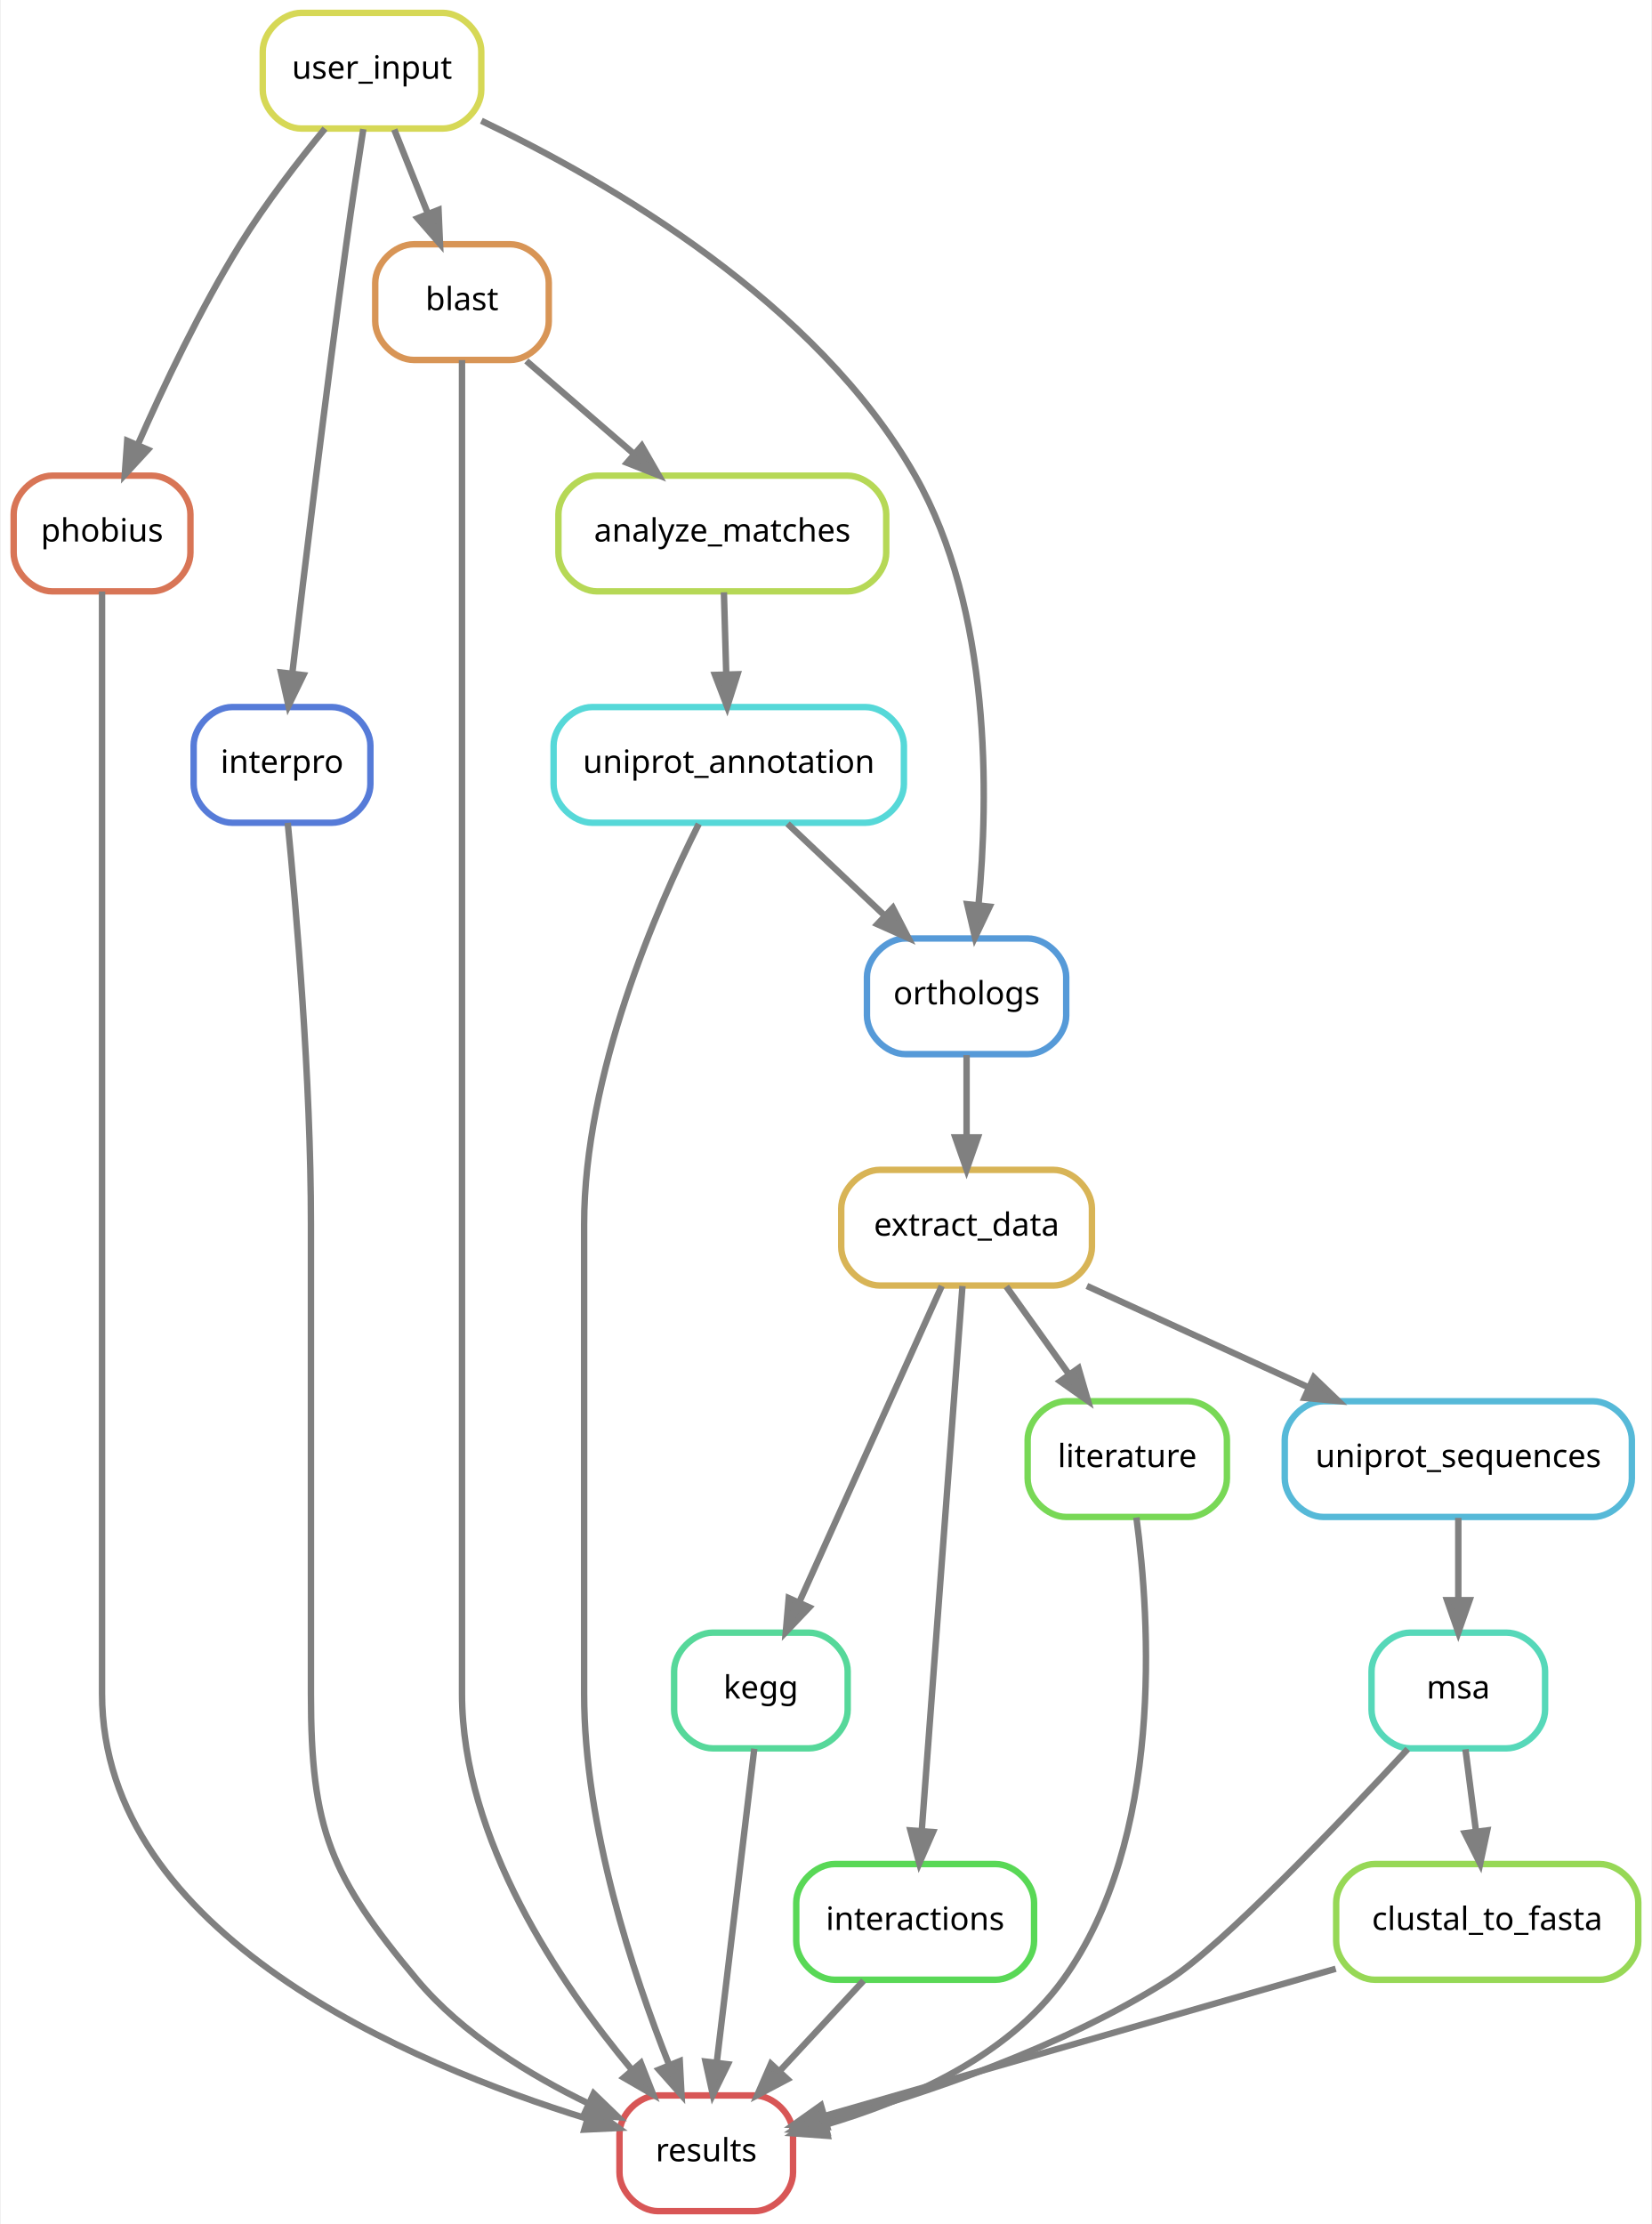
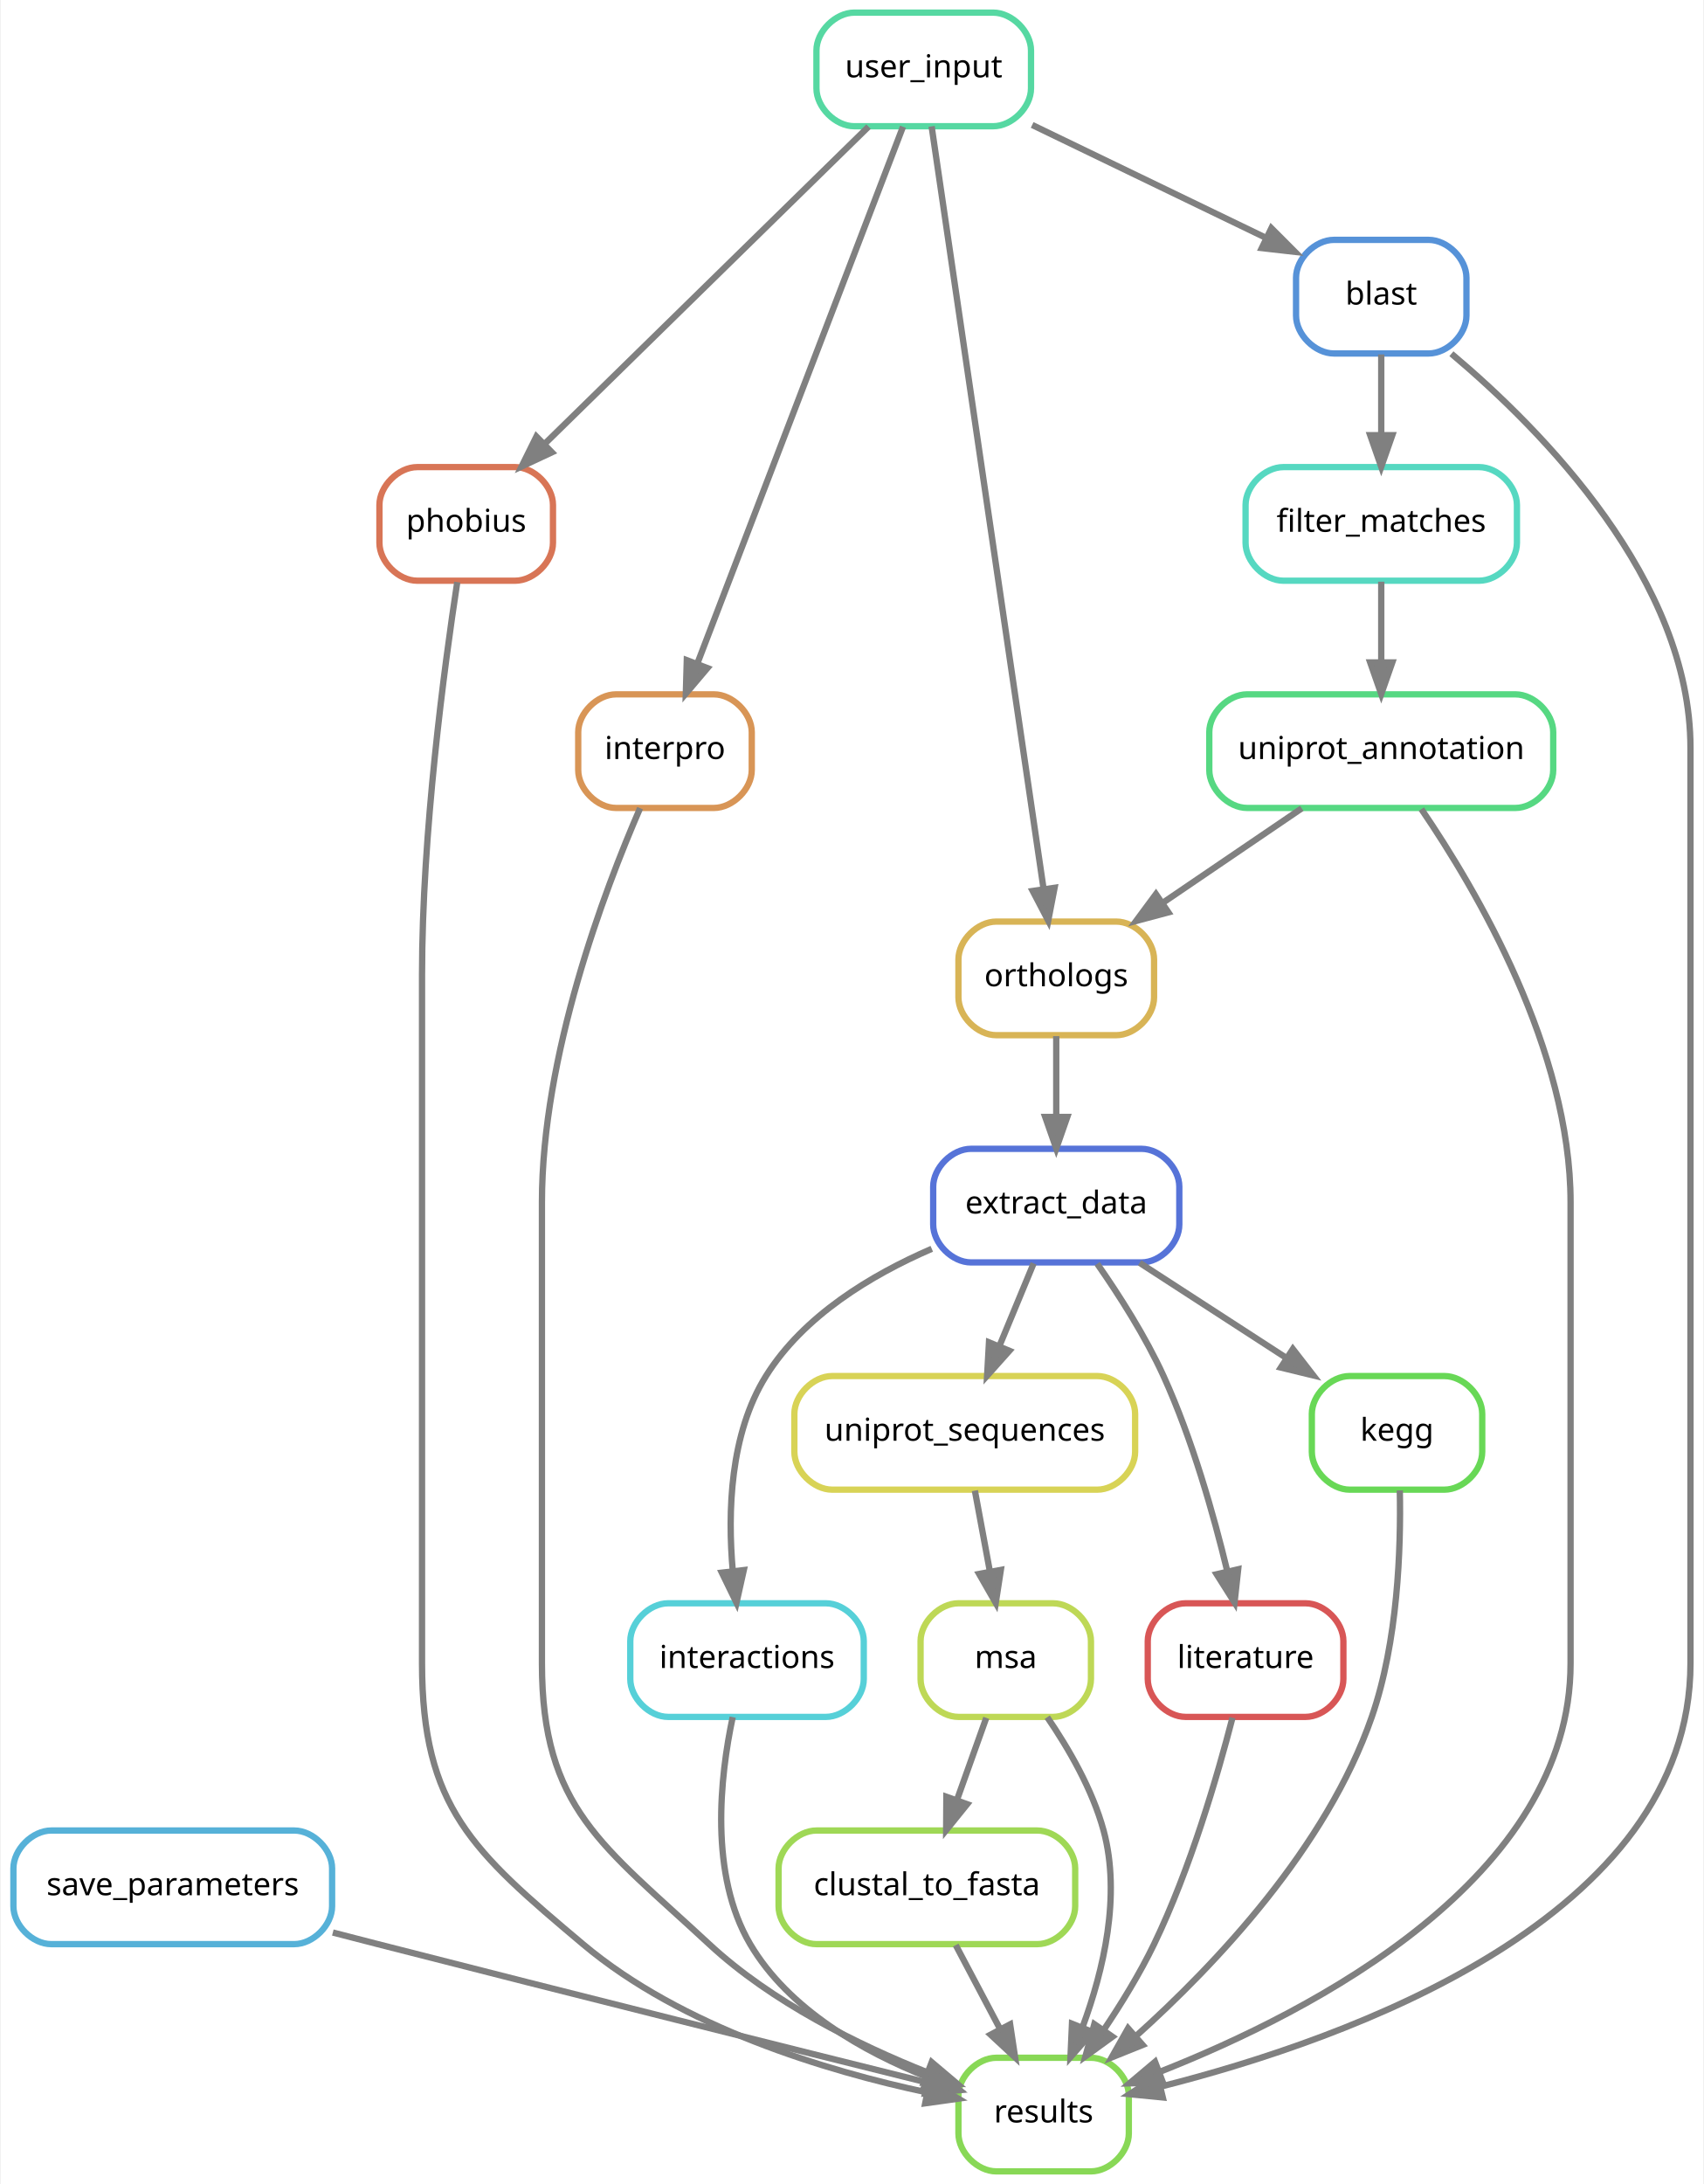
- <svg xmlns="http://www.w3.org/2000/svg" width="514pt" height="692pt" viewBox="0.00 0.00 513.50 692.00">
+ <svg xmlns="http://www.w3.org/2000/svg" width="540pt" height="692pt" viewBox="0.00 0.00 539.50 692.00">
  <g id="graph0" class="graph" transform="scale(1 1) rotate(0) translate(4 688)">
-     <polygon fill="white" stroke="none" points="-4,4 -4,-688 509.5,-688 509.5,4 -4,4" />
+     <polygon fill="white" stroke="none" points="-4,4 -4,-688 535.5,-688 535.5,4 -4,4" />
    <g id="node1" class="node">
-       <path fill="none" stroke="#d87556" stroke-width="2" d="M43,-540C43,-540 12,-540 12,-540 6,-540 0,-534 0,-528 0,-528 0,-516 0,-516 0,-510 6,-504 12,-504 12,-504 43,-504 43,-504 49,-504 55,-510 55,-516 55,-516 55,-528 55,-528 55,-534 49,-540 43,-540" />
-       <text text-anchor="middle" x="27.5" y="-519.5" font-family="sans" font-size="10.00">phobius</text>
+       <path fill="none" stroke="#56b1d8" stroke-width="2" d="M89,-108C89,-108 12,-108 12,-108 6,-108 0,-102 0,-96 0,-96 0,-84 0,-84 0,-78 6,-72 12,-72 12,-72 89,-72 89,-72 95,-72 101,-78 101,-84 101,-84 101,-96 101,-96 101,-102 95,-108 89,-108" />
+       <text text-anchor="middle" x="50.5" y="-87.5" font-family="sans" font-size="10.00">save_parameters</text>
+     </g>
+     <g id="node11" class="node">
+       <path fill="none" stroke="#88d856" stroke-width="2" d="M341.5,-36C341.5,-36 311.5,-36 311.5,-36 305.5,-36 299.5,-30 299.5,-24 299.5,-24 299.5,-12 299.5,-12 299.5,-6 305.5,-0 311.5,-0 311.5,-0 341.5,-0 341.5,-0 347.5,-0 353.5,-6 353.5,-12 353.5,-12 353.5,-24 353.5,-24 353.5,-30 347.5,-36 341.5,-36" />
+       <text text-anchor="middle" x="326.5" y="-15.5" font-family="sans" font-size="10.00">results</text>
+     </g>
+     <g id="edge11" class="edge">
+       <path fill="none" stroke="grey" stroke-width="2" d="M101.23,-75.681C106.051,-74.431 110.867,-73.188 115.5,-72 176.509,-56.36 247.563,-38.608 289.691,-28.131" />
+       <polygon fill="grey" stroke="grey" stroke-width="2" points="290.639,-31.502 299.5,-25.693 288.951,-24.709 290.639,-31.502" />
    </g>
    <g id="node2" class="node">
-       <path fill="none" stroke="#d85656" stroke-width="2" d="M230.5,-36C230.5,-36 200.5,-36 200.5,-36 194.5,-36 188.5,-30 188.5,-24 188.5,-24 188.5,-12 188.5,-12 188.5,-6 194.5,-0 200.5,-0 200.5,-0 230.5,-0 230.5,-0 236.5,-0 242.5,-6 242.5,-12 242.5,-12 242.5,-24 242.5,-24 242.5,-30 236.5,-36 230.5,-36" />
-       <text text-anchor="middle" x="215.5" y="-15.5" font-family="sans" font-size="10.00">results</text>
+       <path fill="none" stroke="#56d0d8" stroke-width="2" d="M257.5,-180C257.5,-180 207.5,-180 207.5,-180 201.5,-180 195.5,-174 195.5,-168 195.5,-168 195.5,-156 195.5,-156 195.5,-150 201.5,-144 207.5,-144 207.5,-144 257.5,-144 257.5,-144 263.5,-144 269.5,-150 269.5,-156 269.5,-156 269.5,-168 269.5,-168 269.5,-174 263.5,-180 257.5,-180" />
+       <text text-anchor="middle" x="232.5" y="-159.5" font-family="sans" font-size="10.00">interactions</text>
+     </g>
+     <g id="edge16" class="edge">
+       <path fill="none" stroke="grey" stroke-width="2" d="M227.959,-143.931C223.93,-124.965 220.488,-94.106 233.5,-72 245.707,-51.262 269.36,-37.943 289.756,-29.843" />
+       <polygon fill="grey" stroke="grey" stroke-width="2" points="290.974,-33.125 299.143,-26.379 288.55,-26.558 290.974,-33.125" />
+     </g>
+     <g id="node3" class="node">
+       <path fill="none" stroke="#d8d356" stroke-width="2" d="M343.5,-252C343.5,-252 259.5,-252 259.5,-252 253.5,-252 247.5,-246 247.5,-240 247.5,-240 247.5,-228 247.5,-228 247.5,-222 253.5,-216 259.5,-216 259.5,-216 343.5,-216 343.5,-216 349.5,-216 355.5,-222 355.5,-228 355.5,-228 355.5,-240 355.5,-240 355.5,-246 349.5,-252 343.5,-252" />
+       <text text-anchor="middle" x="301.5" y="-231.5" font-family="sans" font-size="10.00">uniprot_sequences</text>
+     </g>
+     <g id="node9" class="node">
+       <path fill="none" stroke="#bed856" stroke-width="2" d="M329.5,-180C329.5,-180 299.5,-180 299.5,-180 293.5,-180 287.5,-174 287.5,-168 287.5,-168 287.5,-156 287.5,-156 287.5,-150 293.5,-144 299.5,-144 299.5,-144 329.5,-144 329.5,-144 335.5,-144 341.5,-150 341.5,-156 341.5,-156 341.5,-168 341.5,-168 341.5,-174 335.5,-180 329.5,-180" />
+       <text text-anchor="middle" x="314.5" y="-159.5" font-family="sans" font-size="10.00">msa</text>
+     </g>
+     <g id="edge8" class="edge">
+       <path fill="none" stroke="grey" stroke-width="2" d="M304.713,-215.697C306.146,-207.983 307.868,-198.712 309.465,-190.112" />
+       <polygon fill="grey" stroke="grey" stroke-width="2" points="312.939,-190.575 311.323,-180.104 306.056,-189.297 312.939,-190.575" />
+     </g>
+     <g id="node4" class="node">
+       <path fill="none" stroke="#d85656" stroke-width="2" d="M409.5,-180C409.5,-180 371.5,-180 371.5,-180 365.5,-180 359.5,-174 359.5,-168 359.5,-168 359.5,-156 359.5,-156 359.5,-150 365.5,-144 371.5,-144 371.5,-144 409.5,-144 409.5,-144 415.5,-144 421.5,-150 421.5,-156 421.5,-156 421.5,-168 421.5,-168 421.5,-174 415.5,-180 409.5,-180" />
+       <text text-anchor="middle" x="390.5" y="-159.5" font-family="sans" font-size="10.00">literature</text>
+     </g>
+     <g id="edge14" class="edge">
+       <path fill="none" stroke="grey" stroke-width="2" d="M386.354,-143.744C381.616,-125.417 373.005,-95.86 361.5,-72 357.021,-62.712 351.144,-53.137 345.488,-44.725" />
+       <polygon fill="grey" stroke="grey" stroke-width="2" points="348.317,-42.662 339.742,-36.44 342.565,-46.651 348.317,-42.662" />
+     </g>
+     <g id="node5" class="node">
+       <path fill="none" stroke="#9fd856" stroke-width="2" d="M324.5,-108C324.5,-108 254.5,-108 254.5,-108 248.5,-108 242.5,-102 242.5,-96 242.5,-96 242.5,-84 242.5,-84 242.5,-78 248.5,-72 254.5,-72 254.5,-72 324.5,-72 324.5,-72 330.5,-72 336.5,-78 336.5,-84 336.5,-84 336.5,-96 336.5,-96 336.5,-102 330.5,-108 324.5,-108" />
+       <text text-anchor="middle" x="289.5" y="-87.5" font-family="sans" font-size="10.00">clustal_to_fasta</text>
+     </g>
+     <g id="edge15" class="edge">
+       <path fill="none" stroke="grey" stroke-width="2" d="M298.646,-71.697C302.903,-63.644 308.056,-53.895 312.766,-44.982" />
+       <polygon fill="grey" stroke="grey" stroke-width="2" points="315.88,-46.581 317.459,-36.104 309.692,-43.31 315.88,-46.581" />
+     </g>
+     <g id="node6" class="node">
+       <path fill="none" stroke="#5673d8" stroke-width="2" d="M357.5,-324C357.5,-324 303.5,-324 303.5,-324 297.5,-324 291.5,-318 291.5,-312 291.5,-312 291.5,-300 291.5,-300 291.5,-294 297.5,-288 303.5,-288 303.5,-288 357.5,-288 357.5,-288 363.5,-288 369.5,-294 369.5,-300 369.5,-300 369.5,-312 369.5,-312 369.5,-318 363.5,-324 357.5,-324" />
+       <text text-anchor="middle" x="330.5" y="-303.5" font-family="sans" font-size="10.00">extract_data</text>
+     </g>
+     <g id="edge1" class="edge">
+       <path fill="none" stroke="grey" stroke-width="2" d="M291.051,-292.321C271.854,-284.012 250.402,-271.08 238.5,-252 227.073,-233.682 226.313,-208.92 227.99,-190.166" />
+       <polygon fill="grey" stroke="grey" stroke-width="2" points="231.473,-190.517 229.158,-180.178 224.52,-189.704 231.473,-190.517" />
+     </g>
+     <g id="edge2" class="edge">
+       <path fill="none" stroke="grey" stroke-width="2" d="M323.331,-287.697C320.065,-279.813 316.126,-270.304 312.498,-261.546" />
+       <polygon fill="grey" stroke="grey" stroke-width="2" points="315.647,-260.003 308.586,-252.104 309.18,-262.683 315.647,-260.003" />
    </g>
    <g id="edge3" class="edge">
-       <path fill="none" stroke="grey" stroke-width="2" d="M27.5,-503.951C27.5,-477.292 27.5,-424.115 27.5,-379 27.5,-379 27.5,-379 27.5,-161 27.5,-86.105 123.677,-45.703 178.45,-28.766" />
-       <polygon fill="grey" stroke="grey" stroke-width="2" points="179.578,-32.082 188.163,-25.874 177.58,-25.373 179.578,-32.082" />
+       <path fill="none" stroke="grey" stroke-width="2" d="M343.482,-287.577C350.466,-277.571 358.792,-264.536 364.5,-252 373.59,-232.038 380.369,-208.113 384.722,-190.098" />
+       <polygon fill="grey" stroke="grey" stroke-width="2" points="388.157,-190.781 387.004,-180.249 381.337,-189.201 388.157,-190.781" />
    </g>
-     <g id="node3" class="node">
-       <path fill="none" stroke="#d6d856" stroke-width="2" d="M133.5,-684C133.5,-684 89.5,-684 89.5,-684 83.5,-684 77.5,-678 77.5,-672 77.5,-672 77.5,-660 77.5,-660 77.5,-654 83.5,-648 89.5,-648 89.5,-648 133.5,-648 133.5,-648 139.5,-648 145.5,-654 145.5,-660 145.5,-660 145.5,-672 145.5,-672 145.5,-678 139.5,-684 133.5,-684" />
-       <text text-anchor="middle" x="111.5" y="-663.5" font-family="sans" font-size="10.00">user_input</text>
+     <g id="node8" class="node">
+       <path fill="none" stroke="#68d856" stroke-width="2" d="M453.5,-252C453.5,-252 423.5,-252 423.5,-252 417.5,-252 411.5,-246 411.5,-240 411.5,-240 411.5,-228 411.5,-228 411.5,-222 417.5,-216 423.5,-216 423.5,-216 453.5,-216 453.5,-216 459.5,-216 465.5,-222 465.5,-228 465.5,-228 465.5,-240 465.5,-240 465.5,-246 459.5,-252 453.5,-252" />
+       <text text-anchor="middle" x="438.5" y="-231.5" font-family="sans" font-size="10.00">kegg</text>
    </g>
-     <g id="edge1" class="edge">
-       <path fill="none" stroke="grey" stroke-width="2" d="M96.878,-647.996C88.587,-637.911 78.337,-624.661 70.5,-612 58.079,-591.932 46.593,-567.74 38.623,-549.646" />
-       <polygon fill="grey" stroke="grey" stroke-width="2" points="41.756,-548.074 34.573,-540.286 35.332,-550.854 41.756,-548.074" />
+     <g id="edge7" class="edge">
+       <path fill="none" stroke="grey" stroke-width="2" d="M356.92,-287.876C370.91,-278.808 388.276,-267.552 403.386,-257.759" />
+       <polygon fill="grey" stroke="grey" stroke-width="2" points="405.491,-260.566 411.979,-252.19 401.683,-254.692 405.491,-260.566" />
    </g>
-     <g id="node6" class="node">
-       <path fill="none" stroke="#567bd8" stroke-width="2" d="M99,-468C99,-468 68,-468 68,-468 62,-468 56,-462 56,-456 56,-456 56,-444 56,-444 56,-438 62,-432 68,-432 68,-432 99,-432 99,-432 105,-432 111,-438 111,-444 111,-444 111,-456 111,-456 111,-462 105,-468 99,-468" />
-       <text text-anchor="middle" x="83.5" y="-447.5" font-family="sans" font-size="10.00">interpro</text>
+     <g id="node7" class="node">
+       <path fill="none" stroke="#56d882" stroke-width="2" d="M476,-468C476,-468 391,-468 391,-468 385,-468 379,-462 379,-456 379,-456 379,-444 379,-444 379,-438 385,-432 391,-432 391,-432 476,-432 476,-432 482,-432 488,-438 488,-444 488,-444 488,-456 488,-456 488,-462 482,-468 476,-468" />
+       <text text-anchor="middle" x="433.5" y="-447.5" font-family="sans" font-size="10.00">uniprot_annotation</text>
+     </g>
+     <g id="edge18" class="edge">
+       <path fill="none" stroke="grey" stroke-width="2" d="M446.224,-431.623C463.837,-405.806 493.5,-355.174 493.5,-307 493.5,-307 493.5,-307 493.5,-161 493.5,-93.032 412.223,-50.787 363.071,-31.454" />
+       <polygon fill="grey" stroke="grey" stroke-width="2" points="364.294,-28.175 353.703,-27.892 361.806,-34.718 364.294,-28.175" />
+     </g>
+     <g id="node15" class="node">
+       <path fill="none" stroke="#d8b456" stroke-width="2" d="M349.5,-396C349.5,-396 311.5,-396 311.5,-396 305.5,-396 299.5,-390 299.5,-384 299.5,-384 299.5,-372 299.5,-372 299.5,-366 305.5,-360 311.5,-360 311.5,-360 349.5,-360 349.5,-360 355.5,-360 361.5,-366 361.5,-372 361.5,-372 361.5,-384 361.5,-384 361.5,-390 355.5,-396 349.5,-396" />
+       <text text-anchor="middle" x="330.5" y="-375.5" font-family="sans" font-size="10.00">orthologs</text>
+     </g>
+     <g id="edge23" class="edge">
+       <path fill="none" stroke="grey" stroke-width="2" d="M408.303,-431.876C395.086,-422.893 378.708,-411.763 364.393,-402.034" />
+       <polygon fill="grey" stroke="grey" stroke-width="2" points="366.032,-398.916 355.793,-396.19 362.097,-404.705 366.032,-398.916" />
+     </g>
+     <g id="edge10" class="edge">
+       <path fill="none" stroke="grey" stroke-width="2" d="M439.382,-215.756C439.766,-197.439 438.789,-167.89 430.5,-144 416.159,-102.669 381.07,-65.572 355.608,-42.728" />
+       <polygon fill="grey" stroke="grey" stroke-width="2" points="357.877,-40.063 348.049,-36.107 353.265,-45.329 357.877,-40.063" />
+     </g>
+     <g id="edge4" class="edge">
+       <path fill="none" stroke="grey" stroke-width="2" d="M308.32,-143.697C305.505,-135.813 302.109,-126.304 298.981,-117.546" />
+       <polygon fill="grey" stroke="grey" stroke-width="2" points="302.268,-116.345 295.609,-108.104 295.676,-118.699 302.268,-116.345" />
+     </g>
+     <g id="edge12" class="edge">
+       <path fill="none" stroke="grey" stroke-width="2" d="M327.646,-143.908C334.423,-134.006 341.987,-120.964 345.5,-108 351.096,-87.349 345.455,-63.641 338.899,-45.89" />
+       <polygon fill="grey" stroke="grey" stroke-width="2" points="341.982,-44.173 335.012,-36.194 335.485,-46.778 341.982,-44.173" />
+     </g>
+     <g id="node10" class="node">
+       <path fill="none" stroke="#d87556" stroke-width="2" d="M159,-540C159,-540 128,-540 128,-540 122,-540 116,-534 116,-528 116,-528 116,-516 116,-516 116,-510 122,-504 128,-504 128,-504 159,-504 159,-504 165,-504 171,-510 171,-516 171,-516 171,-528 171,-528 171,-534 165,-540 159,-540" />
+       <text text-anchor="middle" x="143.5" y="-519.5" font-family="sans" font-size="10.00">phobius</text>
    </g>
    <g id="edge13" class="edge">
-       <path fill="none" stroke="grey" stroke-width="2" d="M108.792,-647.831C107.186,-637.464 105.149,-623.984 103.5,-612 97.051,-565.12 90.453,-510.429 86.679,-478.372" />
-       <polygon fill="grey" stroke="grey" stroke-width="2" points="90.152,-477.936 85.511,-468.412 83.199,-478.751 90.152,-477.936" />
+       <path fill="none" stroke="grey" stroke-width="2" d="M140.667,-503.566C136.576,-476.836 129.5,-424.086 129.5,-379 129.5,-379 129.5,-379 129.5,-161 129.5,-115.41 145.611,-101.346 180.5,-72 211.969,-45.53 257.754,-31.789 289.632,-25.005" />
+       <polygon fill="grey" stroke="grey" stroke-width="2" points="290.339,-28.433 299.458,-23.039 288.966,-21.569 290.339,-28.433" />
    </g>
    <g id="node12" class="node">
-       <path fill="none" stroke="#d89556" stroke-width="2" d="M154.5,-612C154.5,-612 124.5,-612 124.5,-612 118.5,-612 112.5,-606 112.5,-600 112.5,-600 112.5,-588 112.5,-588 112.5,-582 118.5,-576 124.5,-576 124.5,-576 154.5,-576 154.5,-576 160.5,-576 166.5,-582 166.5,-588 166.5,-588 166.5,-600 166.5,-600 166.5,-606 160.5,-612 154.5,-612" />
-       <text text-anchor="middle" x="139.5" y="-591.5" font-family="sans" font-size="10.00">blast</text>
+       <path fill="none" stroke="#56d8a2" stroke-width="2" d="M310.5,-684C310.5,-684 266.5,-684 266.5,-684 260.5,-684 254.5,-678 254.5,-672 254.5,-672 254.5,-660 254.5,-660 254.5,-654 260.5,-648 266.5,-648 266.5,-648 310.5,-648 310.5,-648 316.5,-648 322.5,-654 322.5,-660 322.5,-660 322.5,-672 322.5,-672 322.5,-678 316.5,-684 310.5,-684" />
+       <text text-anchor="middle" x="288.5" y="-663.5" font-family="sans" font-size="10.00">user_input</text>
+     </g>
+     <g id="edge9" class="edge">
+       <path fill="none" stroke="grey" stroke-width="2" d="M271.01,-647.871C245.426,-622.817 197.673,-576.052 168.422,-547.406" />
+       <polygon fill="grey" stroke="grey" stroke-width="2" points="170.646,-544.685 161.052,-540.189 165.748,-549.687 170.646,-544.685" />
+     </g>
+     <g id="node13" class="node">
+       <path fill="none" stroke="#d89556" stroke-width="2" d="M222,-468C222,-468 191,-468 191,-468 185,-468 179,-462 179,-456 179,-456 179,-444 179,-444 179,-438 185,-432 191,-432 191,-432 222,-432 222,-432 228,-432 234,-438 234,-444 234,-444 234,-456 234,-456 234,-462 228,-468 222,-468" />
+       <text text-anchor="middle" x="206.5" y="-447.5" font-family="sans" font-size="10.00">interpro</text>
+     </g>
+     <g id="edge20" class="edge">
+       <path fill="none" stroke="grey" stroke-width="2" d="M281.928,-647.849C267.684,-610.675 233.874,-522.439 216.777,-477.82" />
+       <polygon fill="grey" stroke="grey" stroke-width="2" points="219.95,-476.318 213.103,-468.232 213.413,-478.823 219.95,-476.318" />
+     </g>
+     <g id="edge22" class="edge">
+       <path fill="none" stroke="grey" stroke-width="2" d="M291.002,-647.966C298.017,-600.192 317.926,-464.623 326.496,-406.266" />
+       <polygon fill="grey" stroke="grey" stroke-width="2" points="329.968,-406.709 327.958,-396.306 323.043,-405.692 329.968,-406.709" />
+     </g>
+     <g id="node16" class="node">
+       <path fill="none" stroke="#5692d8" stroke-width="2" d="M448.5,-612C448.5,-612 418.5,-612 418.5,-612 412.5,-612 406.5,-606 406.5,-600 406.5,-600 406.5,-588 406.5,-588 406.5,-582 412.5,-576 418.5,-576 418.5,-576 448.5,-576 448.5,-576 454.5,-576 460.5,-582 460.5,-588 460.5,-588 460.5,-600 460.5,-600 460.5,-606 454.5,-612 448.5,-612" />
+       <text text-anchor="middle" x="433.5" y="-591.5" font-family="sans" font-size="10.00">blast</text>
+     </g>
+     <g id="edge24" class="edge">
+       <path fill="none" stroke="grey" stroke-width="2" d="M322.863,-648.411C345.239,-637.609 374.391,-623.535 397.153,-612.547" />
+       <polygon fill="grey" stroke="grey" stroke-width="2" points="398.679,-615.697 406.163,-608.197 395.636,-609.393 398.679,-615.697" />
+     </g>
+     <g id="edge17" class="edge">
+       <path fill="none" stroke="grey" stroke-width="2" d="M198.608,-431.928C187.212,-405.671 167.5,-353.53 167.5,-307 167.5,-307 167.5,-307 167.5,-161 167.5,-114.962 186.773,-103.336 220.5,-72 240.326,-53.579 267.763,-40.096 289.755,-31.339" />
+       <polygon fill="grey" stroke="grey" stroke-width="2" points="291.026,-34.6 299.118,-27.762 288.528,-28.061 291.026,-34.6" />
+     </g>
+     <g id="node14" class="node">
+       <path fill="none" stroke="#56d8c1" stroke-width="2" d="M464.5,-540C464.5,-540 402.5,-540 402.5,-540 396.5,-540 390.5,-534 390.5,-528 390.5,-528 390.5,-516 390.5,-516 390.5,-510 396.5,-504 402.5,-504 402.5,-504 464.5,-504 464.5,-504 470.5,-504 476.5,-510 476.5,-516 476.5,-516 476.5,-528 476.5,-528 476.5,-534 470.5,-540 464.5,-540" />
+       <text text-anchor="middle" x="433.5" y="-519.5" font-family="sans" font-size="10.00">filter_matches</text>
+     </g>
+     <g id="edge6" class="edge">
+       <path fill="none" stroke="grey" stroke-width="2" d="M433.5,-503.697C433.5,-495.983 433.5,-486.712 433.5,-478.112" />
+       <polygon fill="grey" stroke="grey" stroke-width="2" points="437,-478.104 433.5,-468.104 430,-478.104 437,-478.104" />
+     </g>
+     <g id="edge5" class="edge">
+       <path fill="none" stroke="grey" stroke-width="2" d="M330.5,-359.697C330.5,-351.983 330.5,-342.712 330.5,-334.112" />
+       <polygon fill="grey" stroke="grey" stroke-width="2" points="334,-334.104 330.5,-324.104 327,-334.104 334,-334.104" />
    </g>
    <g id="edge19" class="edge">
-       <path fill="none" stroke="grey" stroke-width="2" d="M118.421,-647.697C121.575,-639.813 125.378,-630.304 128.881,-621.546" />
-       <polygon fill="grey" stroke="grey" stroke-width="2" points="132.194,-622.689 132.658,-612.104 125.695,-620.089 132.194,-622.689" />
-     </g>
-     <g id="node13" class="node">
-       <path fill="none" stroke="#569ad8" stroke-width="2" d="M315.5,-396C315.5,-396 277.5,-396 277.5,-396 271.5,-396 265.5,-390 265.5,-384 265.5,-384 265.5,-372 265.5,-372 265.5,-366 271.5,-360 277.5,-360 277.5,-360 315.5,-360 315.5,-360 321.5,-360 327.5,-366 327.5,-372 327.5,-372 327.5,-384 327.5,-384 327.5,-390 321.5,-396 315.5,-396" />
-       <text text-anchor="middle" x="296.5" y="-375.5" font-family="sans" font-size="10.00">orthologs</text>
+       <path fill="none" stroke="grey" stroke-width="2" d="M455.738,-575.925C484.652,-551.604 531.5,-504.018 531.5,-451 531.5,-451 531.5,-451 531.5,-161 531.5,-80.336 422.917,-41.871 363.801,-26.907" />
+       <polygon fill="grey" stroke="grey" stroke-width="2" points="364.266,-23.418 353.722,-24.461 362.615,-30.22 364.266,-23.418" />
    </g>
    <g id="edge21" class="edge">
-       <path fill="none" stroke="grey" stroke-width="2" d="M145.53,-650.422C185.39,-631.368 249.862,-593.947 280.5,-540 304.282,-498.125 303.386,-440.128 300.2,-406.384" />
-       <polygon fill="grey" stroke="grey" stroke-width="2" points="303.668,-405.898 299.113,-396.332 296.708,-406.65 303.668,-405.898" />
-     </g>
-     <g id="node4" class="node">
-       <path fill="none" stroke="#d8b456" stroke-width="2" d="M323.5,-324C323.5,-324 269.5,-324 269.5,-324 263.5,-324 257.5,-318 257.5,-312 257.5,-312 257.5,-300 257.5,-300 257.5,-294 263.5,-288 269.5,-288 269.5,-288 323.5,-288 323.5,-288 329.5,-288 335.5,-294 335.5,-300 335.5,-300 335.5,-312 335.5,-312 335.5,-318 329.5,-324 323.5,-324" />
-       <text text-anchor="middle" x="296.5" y="-303.5" font-family="sans" font-size="10.00">extract_data</text>
-     </g>
-     <g id="node7" class="node">
-       <path fill="none" stroke="#56d89a" stroke-width="2" d="M247.5,-180C247.5,-180 217.5,-180 217.5,-180 211.5,-180 205.5,-174 205.5,-168 205.5,-168 205.5,-156 205.5,-156 205.5,-150 211.5,-144 217.5,-144 217.5,-144 247.5,-144 247.5,-144 253.5,-144 259.5,-150 259.5,-156 259.5,-156 259.5,-168 259.5,-168 259.5,-174 253.5,-180 247.5,-180" />
-       <text text-anchor="middle" x="232.5" y="-159.5" font-family="sans" font-size="10.00">kegg</text>
-     </g>
-     <g id="edge14" class="edge">
-       <path fill="none" stroke="grey" stroke-width="2" d="M288.78,-287.871C277.776,-263.457 257.481,-218.426 244.505,-189.635" />
-       <polygon fill="grey" stroke="grey" stroke-width="2" points="247.547,-187.868 240.247,-180.189 241.165,-190.744 247.547,-187.868" />
-     </g>
-     <g id="node8" class="node">
-       <path fill="none" stroke="#59d856" stroke-width="2" d="M305.5,-108C305.5,-108 255.5,-108 255.5,-108 249.5,-108 243.5,-102 243.5,-96 243.5,-96 243.5,-84 243.5,-84 243.5,-78 249.5,-72 255.5,-72 255.5,-72 305.5,-72 305.5,-72 311.5,-72 317.5,-78 317.5,-84 317.5,-84 317.5,-96 317.5,-96 317.5,-102 311.5,-108 305.5,-108" />
-       <text text-anchor="middle" x="280.5" y="-87.5" font-family="sans" font-size="10.00">interactions</text>
-     </g>
-     <g id="edge15" class="edge">
-       <path fill="none" stroke="grey" stroke-width="2" d="M295.218,-287.849C292.45,-250.832 285.897,-163.181 282.548,-118.386" />
-       <polygon fill="grey" stroke="grey" stroke-width="2" points="286.024,-117.944 281.788,-108.232 279.044,-118.466 286.024,-117.944" />
-     </g>
-     <g id="node14" class="node">
-       <path fill="none" stroke="#78d856" stroke-width="2" d="M365.5,-252C365.5,-252 327.5,-252 327.5,-252 321.5,-252 315.5,-246 315.5,-240 315.5,-240 315.5,-228 315.5,-228 315.5,-222 321.5,-216 327.5,-216 327.5,-216 365.5,-216 365.5,-216 371.5,-216 377.5,-222 377.5,-228 377.5,-228 377.5,-240 377.5,-240 377.5,-246 371.5,-252 365.5,-252" />
-       <text text-anchor="middle" x="346.5" y="-231.5" font-family="sans" font-size="10.00">literature</text>
-     </g>
-     <g id="edge22" class="edge">
-       <path fill="none" stroke="grey" stroke-width="2" d="M308.86,-287.697C314.733,-279.474 321.869,-269.483 328.342,-260.421" />
-       <polygon fill="grey" stroke="grey" stroke-width="2" points="331.318,-262.276 334.283,-252.104 325.622,-258.207 331.318,-262.276" />
-     </g>
-     <g id="node15" class="node">
-       <path fill="none" stroke="#56b9d8" stroke-width="2" d="M491.5,-252C491.5,-252 407.5,-252 407.5,-252 401.5,-252 395.5,-246 395.5,-240 395.5,-240 395.5,-228 395.5,-228 395.5,-222 401.5,-216 407.5,-216 407.5,-216 491.5,-216 491.5,-216 497.5,-216 503.5,-222 503.5,-228 503.5,-228 503.5,-240 503.5,-240 503.5,-246 497.5,-252 491.5,-252" />
-       <text text-anchor="middle" x="449.5" y="-231.5" font-family="sans" font-size="10.00">uniprot_sequences</text>
-     </g>
-     <g id="edge23" class="edge">
-       <path fill="none" stroke="grey" stroke-width="2" d="M333.928,-287.876C354.751,-278.349 380.854,-266.407 402.981,-256.283" />
-       <polygon fill="grey" stroke="grey" stroke-width="2" points="404.556,-259.411 412.194,-252.068 401.644,-253.046 404.556,-259.411" />
-     </g>
-     <g id="node5" class="node">
-       <path fill="none" stroke="#97d856" stroke-width="2" d="M493.5,-108C493.5,-108 423.5,-108 423.5,-108 417.5,-108 411.5,-102 411.5,-96 411.5,-96 411.5,-84 411.5,-84 411.5,-78 417.5,-72 423.5,-72 423.5,-72 493.5,-72 493.5,-72 499.5,-72 505.5,-78 505.5,-84 505.5,-84 505.5,-96 505.5,-96 505.5,-102 499.5,-108 493.5,-108" />
-       <text text-anchor="middle" x="458.5" y="-87.5" font-family="sans" font-size="10.00">clustal_to_fasta</text>
-     </g>
-     <g id="edge8" class="edge">
-       <path fill="none" stroke="grey" stroke-width="2" d="M411.359,-75.42C364.849,-62.022 294.718,-41.82 252.207,-29.574" />
-       <polygon fill="grey" stroke="grey" stroke-width="2" points="253.12,-26.195 242.542,-26.79 251.182,-32.921 253.12,-26.195" />
-     </g>
-     <g id="edge9" class="edge">
-       <path fill="none" stroke="grey" stroke-width="2" d="M85.278,-431.973C87.901,-405.343 92.5,-352.205 92.5,-307 92.5,-307 92.5,-307 92.5,-161 92.5,-118.813 98.425,-104.353 125.5,-72 139.671,-55.066 160.725,-42.25 178.907,-33.466" />
-       <polygon fill="grey" stroke="grey" stroke-width="2" points="180.477,-36.596 188.101,-29.24 177.553,-30.236 180.477,-36.596" />
-     </g>
-     <g id="edge10" class="edge">
-       <path fill="none" stroke="grey" stroke-width="2" d="M230.449,-143.871C227.552,-119.67 222.229,-75.211 218.779,-46.393" />
-       <polygon fill="grey" stroke="grey" stroke-width="2" points="222.222,-45.702 217.558,-36.189 215.271,-46.534 222.222,-45.702" />
-     </g>
-     <g id="edge2" class="edge">
-       <path fill="none" stroke="grey" stroke-width="2" d="M264.433,-71.697C256.561,-63.22 246.945,-52.864 238.327,-43.583" />
-       <polygon fill="grey" stroke="grey" stroke-width="2" points="240.752,-41.051 231.383,-36.104 235.622,-45.814 240.752,-41.051" />
-     </g>
-     <g id="node9" class="node">
-       <path fill="none" stroke="#56d8d8" stroke-width="2" d="M265,-468C265,-468 180,-468 180,-468 174,-468 168,-462 168,-456 168,-456 168,-444 168,-444 168,-438 174,-432 180,-432 180,-432 265,-432 265,-432 271,-432 277,-438 277,-444 277,-444 277,-456 277,-456 277,-462 271,-468 265,-468" />
-       <text text-anchor="middle" x="222.5" y="-447.5" font-family="sans" font-size="10.00">uniprot_annotation</text>
-     </g>
-     <g id="edge7" class="edge">
-       <path fill="none" stroke="grey" stroke-width="2" d="M213.176,-431.63C199.995,-405.412 177.5,-353.809 177.5,-307 177.5,-307 177.5,-307 177.5,-161 177.5,-119.633 192.735,-73.722 203.912,-45.605" />
-       <polygon fill="grey" stroke="grey" stroke-width="2" points="207.256,-46.673 207.81,-36.093 200.779,-44.019 207.256,-46.673" />
-     </g>
-     <g id="edge20" class="edge">
-       <path fill="none" stroke="grey" stroke-width="2" d="M240.792,-431.697C249.933,-423.05 261.14,-412.449 271.1,-403.027" />
-       <polygon fill="grey" stroke="grey" stroke-width="2" points="273.559,-405.519 278.418,-396.104 268.748,-400.434 273.559,-405.519" />
-     </g>
-     <g id="node10" class="node">
-       <path fill="none" stroke="#56d8b9" stroke-width="2" d="M464.5,-180C464.5,-180 434.5,-180 434.5,-180 428.5,-180 422.5,-174 422.5,-168 422.5,-168 422.5,-156 422.5,-156 422.5,-150 428.5,-144 434.5,-144 434.5,-144 464.5,-144 464.5,-144 470.5,-144 476.5,-150 476.5,-156 476.5,-156 476.5,-168 476.5,-168 476.5,-174 470.5,-180 464.5,-180" />
-       <text text-anchor="middle" x="449.5" y="-159.5" font-family="sans" font-size="10.00">msa</text>
-     </g>
-     <g id="edge4" class="edge">
-       <path fill="none" stroke="grey" stroke-width="2" d="M433.766,-143.785C412.653,-120.985 375.912,-82.433 359.5,-72 325.971,-50.686 282.635,-36.218 252.298,-27.853" />
-       <polygon fill="grey" stroke="grey" stroke-width="2" points="253.106,-24.447 242.542,-25.25 251.301,-31.21 253.106,-24.447" />
-     </g>
-     <g id="edge12" class="edge">
-       <path fill="none" stroke="grey" stroke-width="2" d="M451.725,-143.697C452.717,-135.983 453.908,-126.712 455.014,-118.112" />
-       <polygon fill="grey" stroke="grey" stroke-width="2" points="458.497,-118.469 456.301,-108.104 451.554,-117.576 458.497,-118.469" />
-     </g>
-     <g id="node11" class="node">
-       <path fill="none" stroke="#b6d856" stroke-width="2" d="M259.5,-540C259.5,-540 181.5,-540 181.5,-540 175.5,-540 169.5,-534 169.5,-528 169.5,-528 169.5,-516 169.5,-516 169.5,-510 175.5,-504 181.5,-504 181.5,-504 259.5,-504 259.5,-504 265.5,-504 271.5,-510 271.5,-516 271.5,-516 271.5,-528 271.5,-528 271.5,-534 265.5,-540 259.5,-540" />
-       <text text-anchor="middle" x="220.5" y="-519.5" font-family="sans" font-size="10.00">analyze_matches</text>
-     </g>
-     <g id="edge16" class="edge">
-       <path fill="none" stroke="grey" stroke-width="2" d="M220.994,-503.697C221.215,-495.983 221.48,-486.712 221.725,-478.112" />
-       <polygon fill="grey" stroke="grey" stroke-width="2" points="225.224,-478.2 222.011,-468.104 218.227,-478 225.224,-478.2" />
-     </g>
-     <g id="edge5" class="edge">
-       <path fill="none" stroke="grey" stroke-width="2" d="M139.5,-575.951C139.5,-549.292 139.5,-496.115 139.5,-451 139.5,-451 139.5,-451 139.5,-161 139.5,-115.641 170.017,-70.749 192.375,-43.946" />
-       <polygon fill="grey" stroke="grey" stroke-width="2" points="195.145,-46.093 199.009,-36.228 189.836,-41.53 195.145,-46.093" />
-     </g>
-     <g id="edge18" class="edge">
-       <path fill="none" stroke="grey" stroke-width="2" d="M159.522,-575.697C169.626,-566.965 182.036,-556.24 193.018,-546.75" />
-       <polygon fill="grey" stroke="grey" stroke-width="2" points="195.43,-549.291 200.708,-540.104 190.853,-543.995 195.43,-549.291" />
-     </g>
-     <g id="edge11" class="edge">
-       <path fill="none" stroke="grey" stroke-width="2" d="M296.5,-359.697C296.5,-351.983 296.5,-342.712 296.5,-334.112" />
-       <polygon fill="grey" stroke="grey" stroke-width="2" points="300,-334.104 296.5,-324.104 293,-334.104 300,-334.104" />
-     </g>
-     <g id="edge6" class="edge">
-       <path fill="none" stroke="grey" stroke-width="2" d="M349.337,-215.823C353.582,-184.142 358.036,-115.759 326.5,-72 309.052,-47.789 277.577,-34.218 252.588,-26.884" />
-       <polygon fill="grey" stroke="grey" stroke-width="2" points="253.249,-23.437 242.682,-24.197 251.416,-30.193 253.249,-23.437" />
-     </g>
-     <g id="edge17" class="edge">
-       <path fill="none" stroke="grey" stroke-width="2" d="M449.5,-215.697C449.5,-207.983 449.5,-198.712 449.5,-190.112" />
-       <polygon fill="grey" stroke="grey" stroke-width="2" points="453,-190.104 449.5,-180.104 446,-190.104 453,-190.104" />
+       <path fill="none" stroke="grey" stroke-width="2" d="M433.5,-575.697C433.5,-567.983 433.5,-558.712 433.5,-550.112" />
+       <polygon fill="grey" stroke="grey" stroke-width="2" points="437,-550.104 433.5,-540.104 430,-550.104 437,-550.104" />
    </g>
  </g>
</svg>
